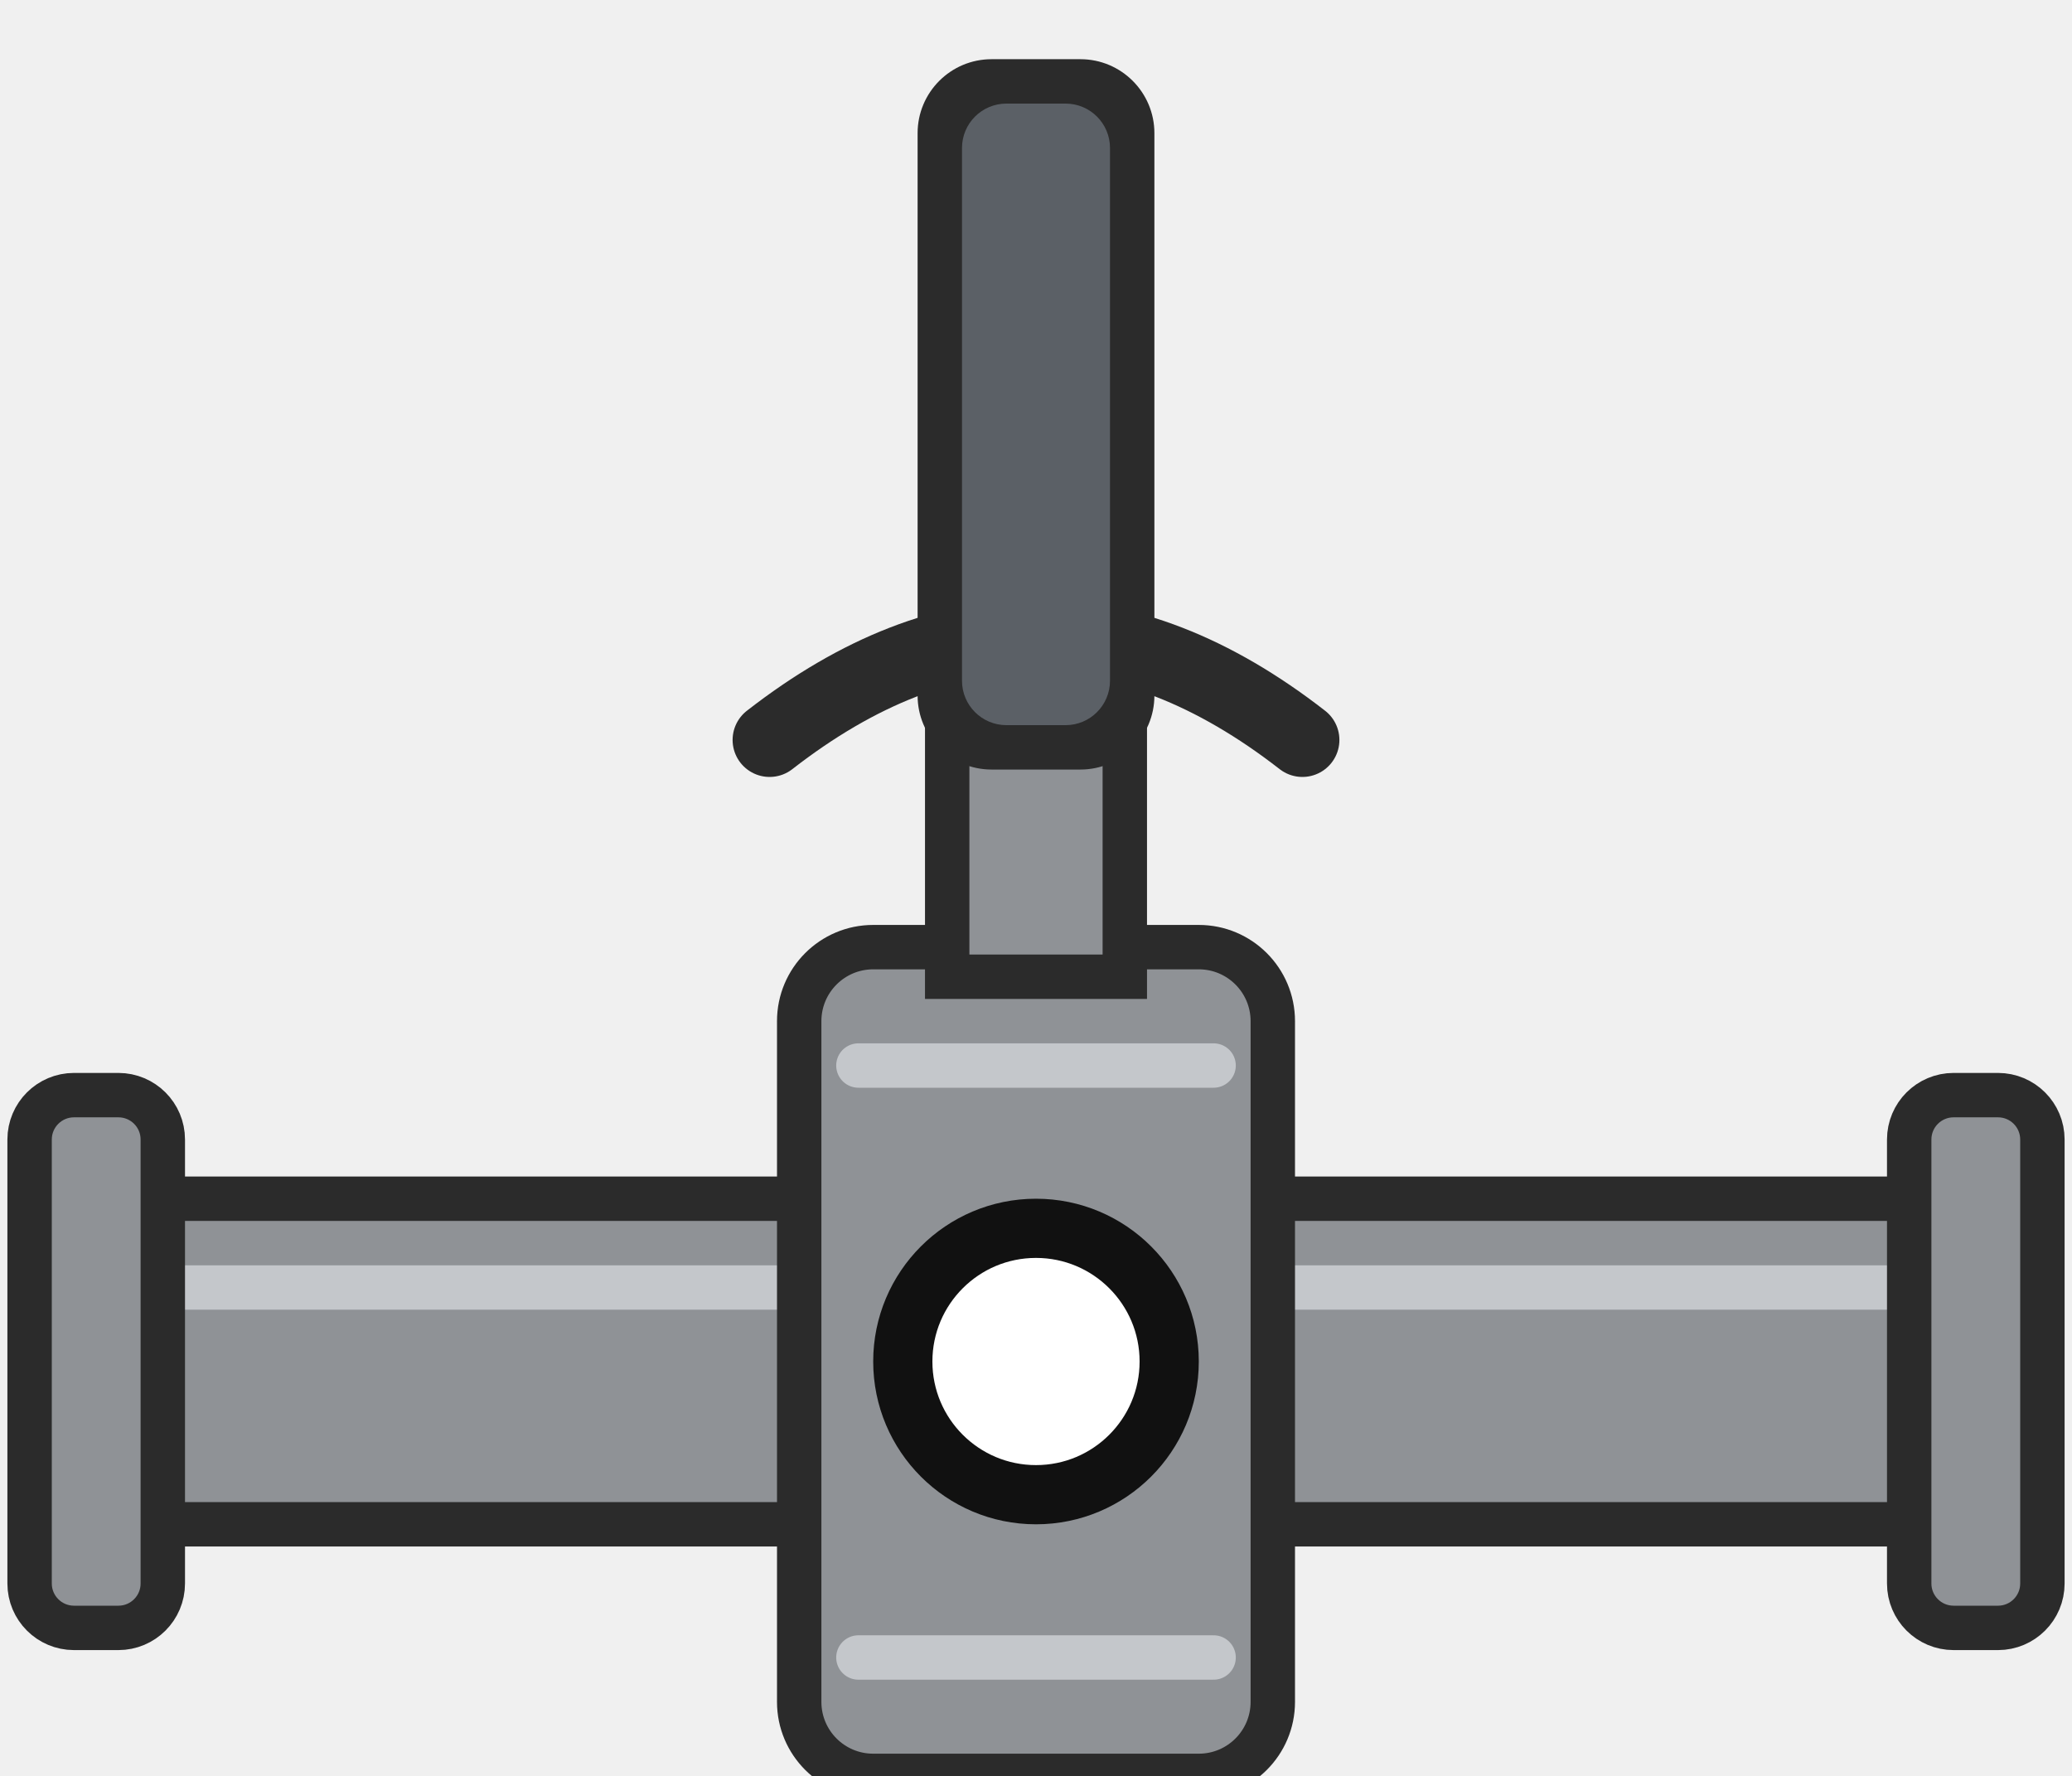
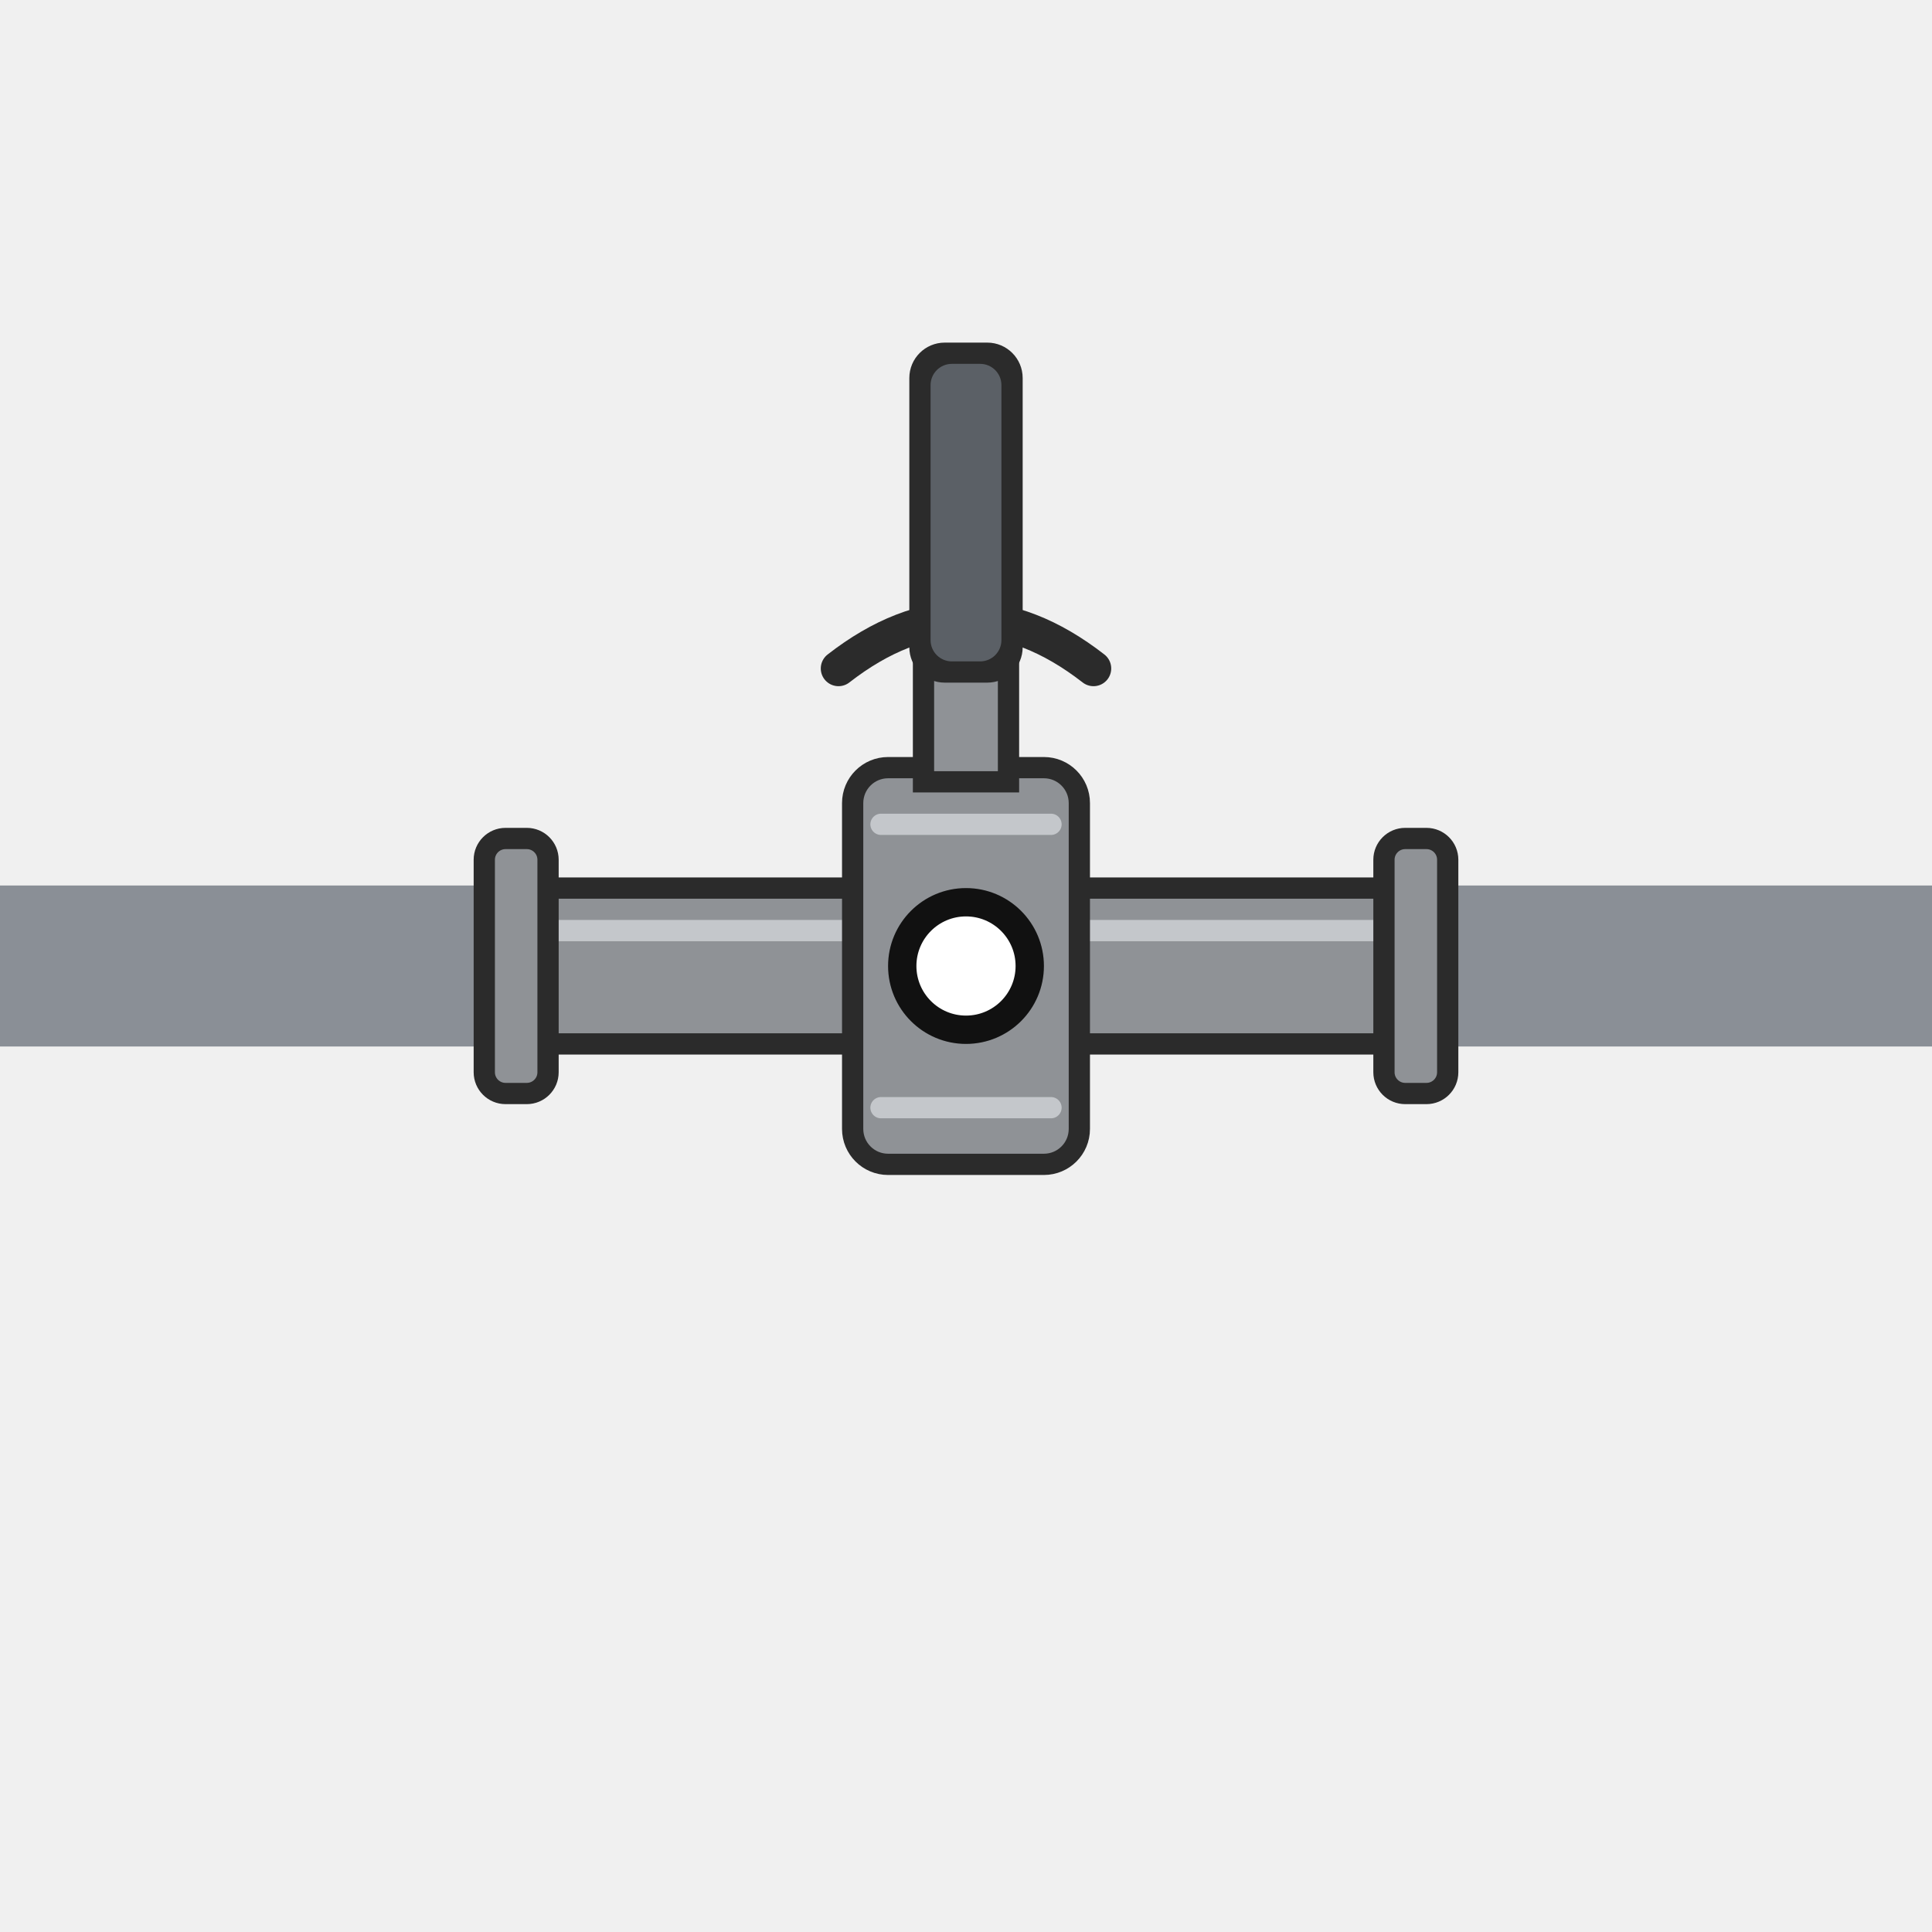
- <svg xmlns="http://www.w3.org/2000/svg" viewBox="0 0 140 120">
-   <g>
-     <rect x="8" y="81" width="124" height="22" fill="#8f9296" stroke="#2b2b2b" stroke-width="3" />
-     <path d="M10 87 H130" stroke="#c4c7cb" stroke-width="3" stroke-linecap="round" />
-     <rect x="2" y="74" width="9" height="36" rx="3" fill="#8f9296" stroke="#2b2b2b" stroke-width="3" />
-     <rect x="129" y="74" width="9" height="36" rx="3" fill="#8f9296" stroke="#2b2b2b" stroke-width="3" />
-     <rect x="54" y="64" width="32" height="56" rx="5" fill="#8f9296" stroke="#2b2b2b" stroke-width="3" />
-     <path d="M58 72 H82 M58 112 H82" stroke="#c4c7cb" stroke-width="3" stroke-linecap="round" />
-     <rect x="64" y="46" width="12" height="20" fill="#8f9296" stroke="#2b2b2b" stroke-width="3" />
-     <path d="M52 50 Q70 36 88 50" fill="none" stroke="#2b2b2b" stroke-width="5" stroke-linecap="round" />
-     <circle cx="70" cy="92" r="9" fill="#ffffff" stroke="#111" stroke-width="4" />
-     <rect x="62" y="4" width="16" height="48" rx="5" fill="#2b2b2b" />
-     <rect x="65" y="7" width="10" height="42" rx="3" fill="#5b6066" />
+ <svg xmlns="http://www.w3.org/2000/svg" viewBox="0 0 300 300" data-valve-standard="1">
+   <rect x="0" y="137.5" width="74" height="25" fill="#8a8f96" />
+   <rect x="226" y="137.5" width="74" height="25" fill="#8a8f96" />
+   <g transform="translate(73 48.8) scale(1.1)">
+     <g>
+       <rect x="8" y="81" width="124" height="22" fill="#8f9296" stroke="#2b2b2b" stroke-width="3" />
+       <path d="M10 87 H130" stroke="#c4c7cb" stroke-width="3" stroke-linecap="round" />
+       <rect x="2" y="74" width="9" height="36" rx="3" fill="#8f9296" stroke="#2b2b2b" stroke-width="3" />
+       <rect x="129" y="74" width="9" height="36" rx="3" fill="#8f9296" stroke="#2b2b2b" stroke-width="3" />
+       <rect x="54" y="64" width="32" height="56" rx="5" fill="#8f9296" stroke="#2b2b2b" stroke-width="3" />
+       <path d="M58 72 H82 M58 112 H82" stroke="#c4c7cb" stroke-width="3" stroke-linecap="round" />
+       <rect x="64" y="46" width="12" height="20" fill="#8f9296" stroke="#2b2b2b" stroke-width="3" />
+       <path d="M52 50 Q70 36 88 50" fill="none" stroke="#2b2b2b" stroke-width="5" stroke-linecap="round" />
+       <circle cx="70" cy="92" r="9" fill="#ffffff" stroke="#111" stroke-width="4" />
+       <rect x="62" y="4" width="16" height="48" rx="5" fill="#2b2b2b" />
+       <rect x="65" y="7" width="10" height="42" rx="3" fill="#5b6066" />
+     </g>
  </g>
</svg>
